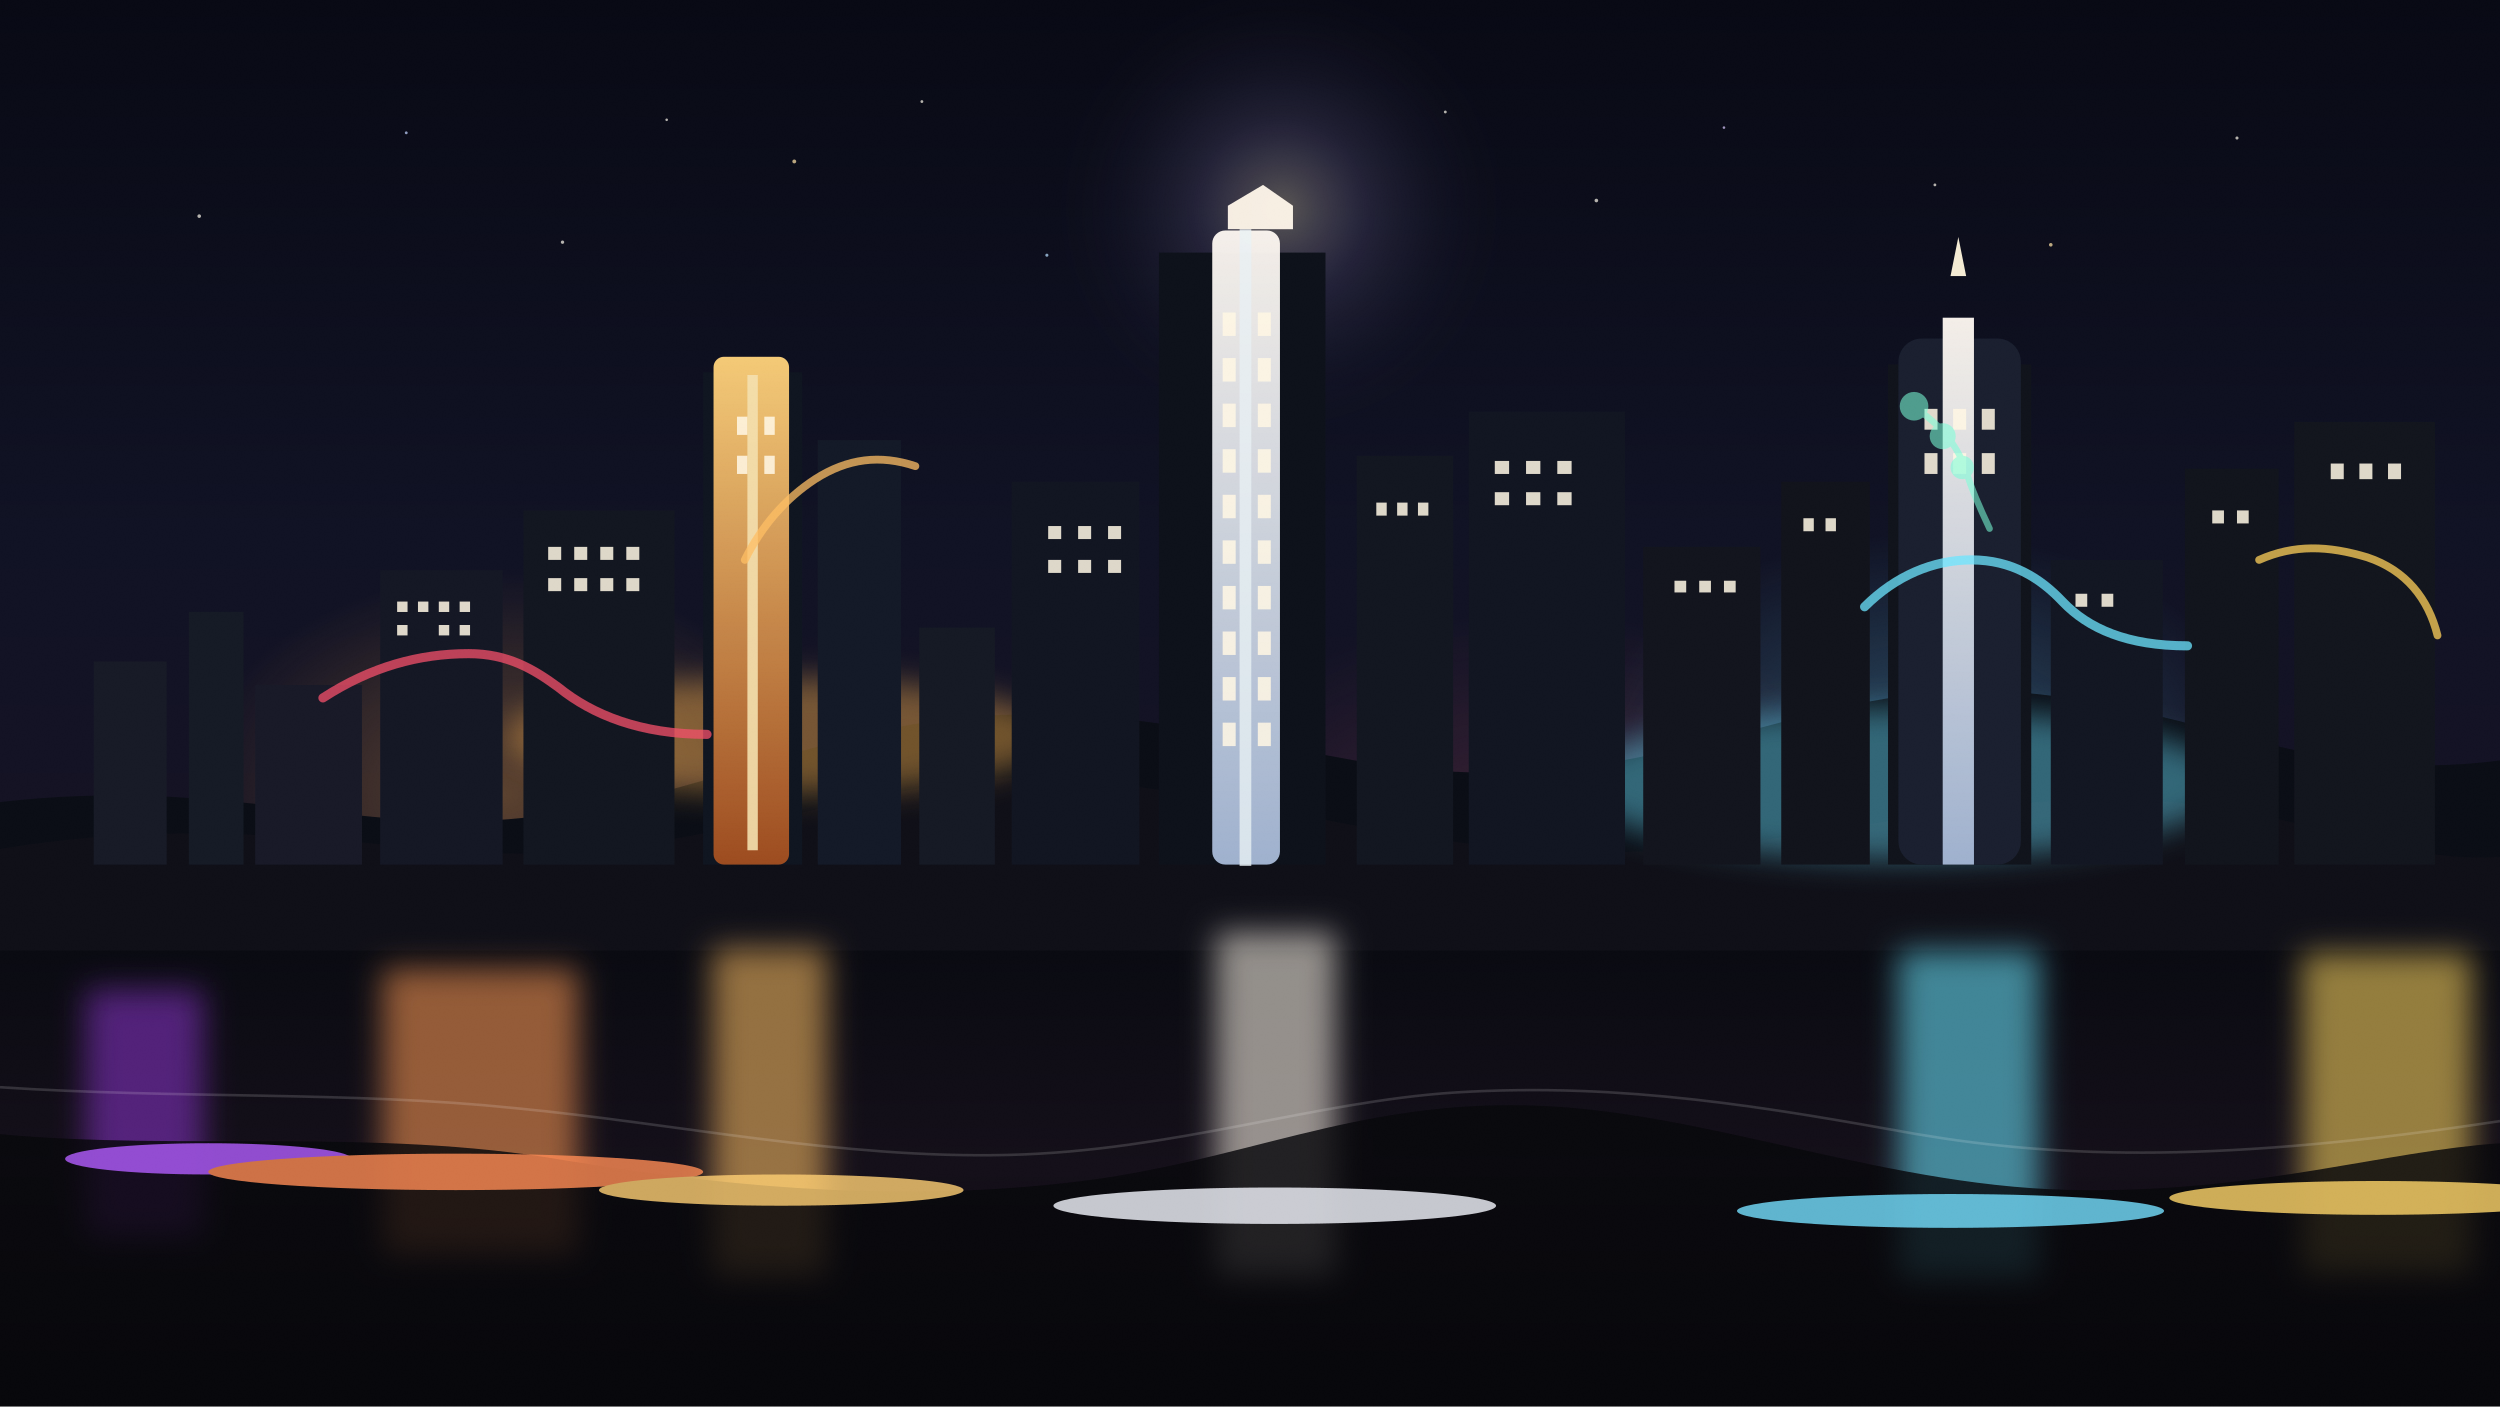
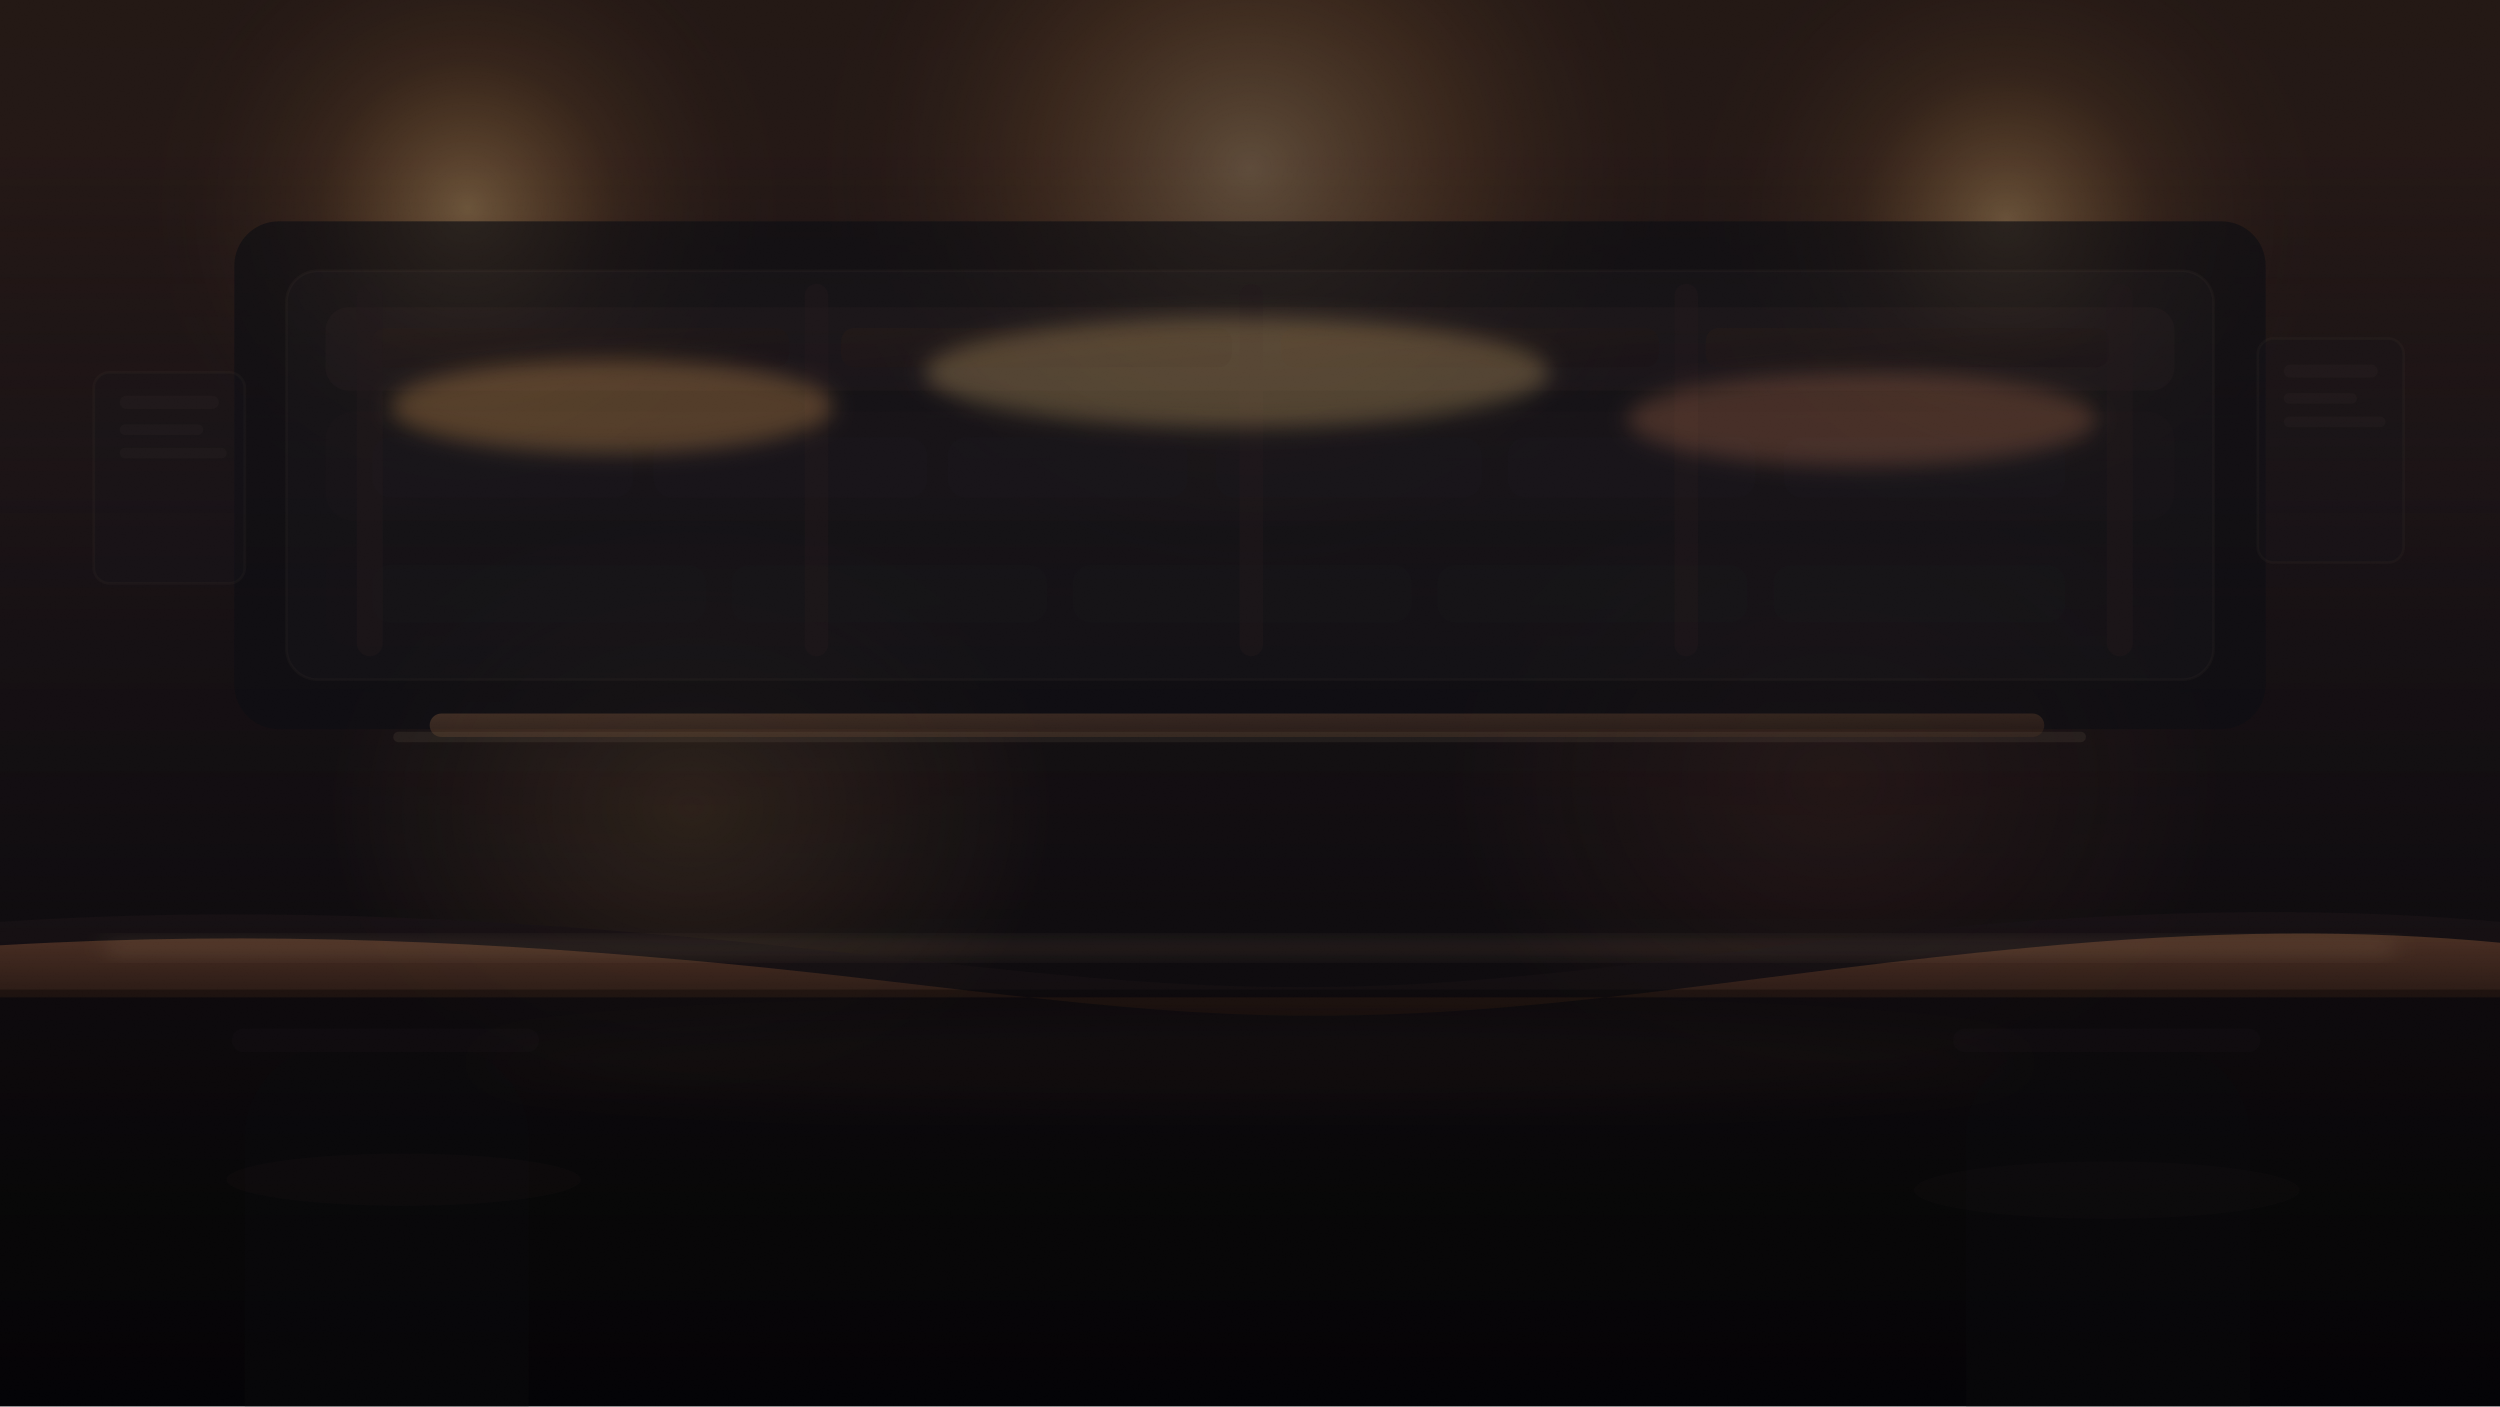
<svg xmlns="http://www.w3.org/2000/svg" width="1920" height="1080" viewBox="0 0 1920 1080" fill="none">
  <defs>
-     <linearGradient id="sky" x1="960" y1="0" x2="960" y2="1080" gradientUnits="userSpaceOnUse">
-       <stop offset="0" stop-color="#080914" />
-       <stop offset="0.38" stop-color="#101224" />
-       <stop offset="0.72" stop-color="#171223" />
-       <stop offset="1" stop-color="#08070D" />
+     <linearGradient id="room" x1="960" y1="0" x2="960" y2="1080" gradientUnits="userSpaceOnUse">
+       <stop offset="0" stop-color="#110D10" />
+       <stop offset="0.34" stop-color="#171115" />
+       <stop offset="0.7" stop-color="#0E0B0E" />
+       <stop offset="1" stop-color="#060508" />
    </linearGradient>
-     <linearGradient id="water" x1="960" y1="730" x2="960" y2="1080" gradientUnits="userSpaceOnUse">
-       <stop offset="0" stop-color="#090A11" />
-       <stop offset="0.48" stop-color="#140F19" />
-       <stop offset="1" stop-color="#050509" />
+     <linearGradient id="wallWarm" x1="960" y1="120" x2="960" y2="760" gradientUnits="userSpaceOnUse">
+       <stop offset="0" stop-color="#3C251A" stop-opacity="0.42" />
+       <stop offset="0.48" stop-color="#241815" stop-opacity="0.18" />
+       <stop offset="1" stop-color="#0A090C" stop-opacity="0" />
    </linearGradient>
-     <radialGradient id="moonGlow" cx="0" cy="0" r="1" gradientUnits="userSpaceOnUse" gradientTransform="translate(984 160) rotate(90) scale(180 180)">
-       <stop stop-color="#FFF1C9" stop-opacity="0.32" />
-       <stop offset="0.38" stop-color="#C3B3FF" stop-opacity="0.12" />
-       <stop offset="1" stop-color="#080914" stop-opacity="0" />
+     <linearGradient id="counterFront" x1="960" y1="700" x2="960" y2="1080" gradientUnits="userSpaceOnUse">
+       <stop offset="0" stop-color="#181114" />
+       <stop offset="0.4" stop-color="#0E0B0D" />
+       <stop offset="1" stop-color="#050407" />
+     </linearGradient>
+     <linearGradient id="counterTop" x1="0" y1="0" x2="0" y2="1">
+       <stop offset="0" stop-color="#5B3929" />
+       <stop offset="1" stop-color="#241611" />
+     </linearGradient>
+     <linearGradient id="woodDark" x1="0" y1="0" x2="1" y2="1">
+       <stop offset="0" stop-color="#2B1D16" />
+       <stop offset="1" stop-color="#171013" />
+     </linearGradient>
+     <linearGradient id="frame" x1="0" y1="0" x2="1" y2="1">
+       <stop offset="0" stop-color="#6B4A34" />
+       <stop offset="1" stop-color="#332118" />
+     </linearGradient>
+     <radialGradient id="lampLeft" cx="0" cy="0" r="1" gradientUnits="userSpaceOnUse" gradientTransform="translate(360 160) rotate(90) scale(250 250)">
+       <stop stop-color="#FFD38A" stop-opacity="0.5" />
+       <stop offset="0.45" stop-color="#F3A854" stop-opacity="0.14" />
+       <stop offset="1" stop-color="#100D10" stop-opacity="0" />
    </radialGradient>
-     <radialGradient id="amberGlow" cx="0" cy="0" r="1" gradientUnits="userSpaceOnUse" gradientTransform="translate(385 610) rotate(90) scale(170 240)">
-       <stop stop-color="#FFAE49" stop-opacity="0.3" />
-       <stop offset="1" stop-color="#FFAE49" stop-opacity="0" />
+     <radialGradient id="lampCenter" cx="0" cy="0" r="1" gradientUnits="userSpaceOnUse" gradientTransform="translate(960 130) rotate(90) scale(320 340)">
+       <stop stop-color="#FFE1A7" stop-opacity="0.42" />
+       <stop offset="0.5" stop-color="#DB9750" stop-opacity="0.16" />
+       <stop offset="1" stop-color="#100D10" stop-opacity="0" />
    </radialGradient>
-     <radialGradient id="cyanGlow" cx="0" cy="0" r="1" gradientUnits="userSpaceOnUse" gradientTransform="translate(1480 580) rotate(90) scale(170 260)">
-       <stop stop-color="#65D9FF" stop-opacity="0.28" />
-       <stop offset="1" stop-color="#65D9FF" stop-opacity="0" />
+     <radialGradient id="lampRight" cx="0" cy="0" r="1" gradientUnits="userSpaceOnUse" gradientTransform="translate(1540 170) rotate(90) scale(250 250)">
+       <stop stop-color="#FFD38A" stop-opacity="0.48" />
+       <stop offset="0.45" stop-color="#F3A854" stop-opacity="0.12" />
+       <stop offset="1" stop-color="#100D10" stop-opacity="0" />
    </radialGradient>
-     <radialGradient id="roseGlow" cx="0" cy="0" r="1" gradientUnits="userSpaceOnUse" gradientTransform="translate(1180 660) rotate(90) scale(190 290)">
-       <stop stop-color="#FF6F87" stop-opacity="0.18" />
-       <stop offset="1" stop-color="#FF6F87" stop-opacity="0" />
+     <radialGradient id="amberGlow" cx="0" cy="0" r="1" gradientUnits="userSpaceOnUse" gradientTransform="translate(530 620) rotate(90) scale(230 280)">
+       <stop stop-color="#FFB665" stop-opacity="0.12" />
+       <stop offset="1" stop-color="#FFB665" stop-opacity="0" />
    </radialGradient>
-     <linearGradient id="towerLight" x1="0" y1="0" x2="0" y2="1">
-       <stop offset="0" stop-color="#FFF9F2" />
-       <stop offset="1" stop-color="#A6B9D7" />
-     </linearGradient>
-     <linearGradient id="amberTower" x1="0" y1="0" x2="0" y2="1">
-       <stop offset="0" stop-color="#FFD37B" />
-       <stop offset="1" stop-color="#A44E1F" />
-     </linearGradient>
-     <filter id="blur32" x="-20%" y="-20%" width="140%" height="140%">
-       <feGaussianBlur stdDeviation="32" />
+     <radialGradient id="rubyGlow" cx="0" cy="0" r="1" gradientUnits="userSpaceOnUse" gradientTransform="translate(1410 600) rotate(90) scale(250 300)">
+       <stop stop-color="#C96B4B" stop-opacity="0.1" />
+       <stop offset="1" stop-color="#C96B4B" stop-opacity="0" />
+     </radialGradient>
+     <filter id="blur18" x="-20%" y="-20%" width="140%" height="140%">
+       <feGaussianBlur stdDeviation="18" />
    </filter>
-     <filter id="blur12" x="-20%" y="-20%" width="140%" height="140%">
-       <feGaussianBlur stdDeviation="12" />
+     <filter id="blur8" x="-20%" y="-20%" width="140%" height="140%">
+       <feGaussianBlur stdDeviation="8" />
    </filter>
    <filter id="grain">
-       <feTurbulence type="fractalNoise" baseFrequency="0.85" numOctaves="2" seed="9" stitchTiles="stitch" />
+       <feTurbulence type="fractalNoise" baseFrequency="0.82" numOctaves="2" seed="13" stitchTiles="stitch" />
      <feColorMatrix type="saturate" values="0" />
      <feComponentTransfer>
-         <feFuncA type="table" tableValues="0 0.03" />
+         <feFuncA type="table" tableValues="0 0.028" />
      </feComponentTransfer>
    </filter>
  </defs>
-   <rect width="1920" height="1080" fill="url(#sky)" />
-   <rect width="1920" height="1080" fill="url(#moonGlow)" />
+   <rect width="1920" height="1080" fill="url(#room)" />
+   <rect width="1920" height="1080" fill="url(#lampLeft)" />
+   <rect width="1920" height="1080" fill="url(#lampCenter)" />
+   <rect width="1920" height="1080" fill="url(#lampRight)" />
  <rect width="1920" height="1080" fill="url(#amberGlow)" />
-   <rect width="1920" height="1080" fill="url(#cyanGlow)" />
-   <rect width="1920" height="1080" fill="url(#roseGlow)" />
-   <g opacity="0.72">
-     <circle cx="153" cy="166" r="1.4" fill="#F8F4E8" />
-     <circle cx="312" cy="102" r="1.1" fill="#C1D4FF" />
-     <circle cx="432" cy="186" r="1.3" fill="#F8F4E8" />
-     <circle cx="512" cy="92" r="1" fill="#F8F4E8" />
-     <circle cx="610" cy="124" r="1.5" fill="#FFE3A6" />
-     <circle cx="708" cy="78" r="1.1" fill="#F8F4E8" />
-     <circle cx="804" cy="196" r="1.2" fill="#B7DEFF" />
-     <circle cx="1110" cy="86" r="1.1" fill="#F8F4E8" />
-     <circle cx="1226" cy="154" r="1.4" fill="#F8F4E8" />
-     <circle cx="1324" cy="98" r="1" fill="#D9C8FF" />
-     <circle cx="1486" cy="142" r="1.1" fill="#F8F4E8" />
-     <circle cx="1575" cy="188" r="1.4" fill="#FFE3A6" />
-     <circle cx="1718" cy="106" r="1.2" fill="#F8F4E8" />
+   <rect width="1920" height="1080" fill="url(#rubyGlow)" />
+   <rect width="1920" height="1080" fill="url(#wallWarm)" />
+   <g opacity="0.68">
+     <rect x="180" y="170" width="1560" height="390" rx="34" fill="#0D0D11" />
+     <rect x="220" y="208" width="1480" height="314" rx="24" fill="#121116" stroke="rgba(255,225,184,0.04)" stroke-width="2" />
+     <rect x="250" y="236" width="1420" height="64" rx="18" fill="#19161A" />
+     <rect x="250" y="316" width="1420" height="84" rx="22" fill="#141317" />
+     <rect x="250" y="418" width="1420" height="78" rx="20" fill="#131216" />
  </g>
-   <path d="M0 616C172 596 274 642 403 628C545 613 638 553 771 549C918 544 1004 589 1124 593C1303 599 1404 518 1554 532C1697 545 1775 603 1920 584V768H0V616Z" fill="#0A0D15" />
-   <path d="M0 652C188 621 319 661 427 655C576 646 697 591 810 598C960 607 1097 661 1257 654C1410 647 1530 604 1667 616C1773 625 1844 664 1920 658V779H0V652Z" fill="#111018" opacity="0.7" />
-   <g filter="url(#blur12)" opacity="0.42">
-     <ellipse cx="600" cy="565" rx="210" ry="44" fill="#FFB34C" />
-     <ellipse cx="1460" cy="602" rx="250" ry="58" fill="#68E1FF" />
+   <g opacity="0.36">
+     <rect x="286" y="252" width="320" height="30" rx="10" fill="url(#woodDark)" />
+     <rect x="646" y="252" width="300" height="30" rx="10" fill="url(#woodDark)" />
+     <rect x="984" y="252" width="290" height="30" rx="10" fill="url(#woodDark)" />
+     <rect x="1310" y="252" width="310" height="30" rx="10" fill="url(#woodDark)" />
+     <rect x="286" y="336" width="200" height="46" rx="14" fill="#18171C" />
+     <rect x="502" y="336" width="210" height="46" rx="14" fill="#18171C" />
+     <rect x="728" y="336" width="184" height="46" rx="14" fill="#18171C" />
+     <rect x="934" y="336" width="204" height="46" rx="14" fill="#18171C" />
+     <rect x="1158" y="336" width="190" height="46" rx="14" fill="#18171C" />
+     <rect x="1370" y="336" width="216" height="46" rx="14" fill="#18171C" />
+     <rect x="286" y="434" width="256" height="44" rx="14" fill="#17161A" />
+     <rect x="562" y="434" width="242" height="44" rx="14" fill="#17161A" />
+     <rect x="824" y="434" width="260" height="44" rx="14" fill="#17161A" />
+     <rect x="1104" y="434" width="238" height="44" rx="14" fill="#17161A" />
+     <rect x="1362" y="434" width="224" height="44" rx="14" fill="#17161A" />
  </g>
-   <g>
-     <rect x="72" y="508" width="56" height="156" fill="#171A26" />
-     <rect x="145" y="470" width="42" height="194" fill="#151A25" />
-     <rect x="196" y="526" width="82" height="138" fill="#181927" />
-     <rect x="292" y="438" width="94" height="226" fill="#141724" />
-     <rect x="402" y="392" width="116" height="272" fill="#121620" />
-     <rect x="540" y="286" width="76" height="378" fill="#0F1520" />
-     <rect x="628" y="338" width="64" height="326" fill="#131927" />
-     <rect x="706" y="482" width="58" height="182" fill="#151924" />
-     <rect x="777" y="370" width="98" height="294" fill="#111521" />
-     <rect x="890" y="194" width="128" height="470" fill="#0D111A" />
-     <rect x="1042" y="350" width="74" height="314" fill="#121620" />
-     <rect x="1128" y="316" width="120" height="348" fill="#111521" />
-     <rect x="1262" y="420" width="90" height="244" fill="#12141D" />
-     <rect x="1368" y="370" width="68" height="294" fill="#11131B" />
-     <rect x="1450" y="280" width="110" height="384" fill="#10131B" />
-     <rect x="1575" y="430" width="86" height="234" fill="#121622" />
-     <rect x="1678" y="360" width="72" height="304" fill="#11141C" />
-     <rect x="1762" y="324" width="108" height="340" fill="#12151D" />
+   <g opacity="0.42">
+     <rect x="274" y="218" width="20" height="286" rx="10" fill="#21171A" />
+     <rect x="618" y="218" width="18" height="286" rx="9" fill="#21171A" />
+     <rect x="952" y="218" width="18" height="286" rx="9" fill="#21171A" />
+     <rect x="1286" y="218" width="18" height="286" rx="9" fill="#21171A" />
+     <rect x="1618" y="218" width="20" height="286" rx="10" fill="#21171A" />
  </g>
-   <g opacity="0.95">
-     <rect x="931" y="177" width="52" height="487" rx="10" fill="url(#towerLight)" />
-     <rect x="952" y="176" width="9" height="489" fill="#F2FBFF" opacity="0.8" />
-     <path d="M943 158L970 142L993 158V176H943V158Z" fill="#FFF7EA" />
-     <rect x="1458" y="260" width="94" height="404" rx="18" fill="#1A2030" />
-     <rect x="1492" y="244" width="24" height="420" fill="url(#towerLight)" />
-     <path d="M1498 212L1504 182L1510 212H1498Z" fill="#FFF6DD" />
-     <rect x="548" y="274" width="58" height="390" rx="8" fill="url(#amberTower)" />
-     <rect x="574" y="288" width="8" height="365" fill="#FFEAB5" opacity="0.9" />
+   <g opacity="0.26" filter="url(#blur8)">
+     <ellipse cx="470" cy="312" rx="170" ry="36" fill="#FFB45F" />
+     <ellipse cx="950" cy="286" rx="240" ry="42" fill="#F0C47A" />
+     <ellipse cx="1430" cy="322" rx="180" ry="36" fill="#CC7D57" />
  </g>
-   <g opacity="0.86">
-     <g fill="#FFF7E4">
-       <rect x="305" y="462" width="8" height="8" />
-       <rect x="321" y="462" width="8" height="8" />
-       <rect x="337" y="462" width="8" height="8" />
-       <rect x="353" y="462" width="8" height="8" />
-       <rect x="305" y="480" width="8" height="8" />
-       <rect x="337" y="480" width="8" height="8" />
-       <rect x="353" y="480" width="8" height="8" />
-       <rect x="421" y="420" width="10" height="10" />
-       <rect x="441" y="420" width="10" height="10" />
-       <rect x="461" y="420" width="10" height="10" />
-       <rect x="481" y="420" width="10" height="10" />
-       <rect x="421" y="444" width="10" height="10" />
-       <rect x="441" y="444" width="10" height="10" />
-       <rect x="461" y="444" width="10" height="10" />
-       <rect x="481" y="444" width="10" height="10" />
-       <rect x="566" y="320" width="8" height="14" />
-       <rect x="587" y="320" width="8" height="14" />
-       <rect x="566" y="350" width="8" height="14" />
-       <rect x="587" y="350" width="8" height="14" />
-       <rect x="805" y="404" width="10" height="10" />
-       <rect x="828" y="404" width="10" height="10" />
-       <rect x="851" y="404" width="10" height="10" />
-       <rect x="805" y="430" width="10" height="10" />
-       <rect x="828" y="430" width="10" height="10" />
-       <rect x="851" y="430" width="10" height="10" />
-       <rect x="939" y="240" width="10" height="18" />
-       <rect x="966" y="240" width="10" height="18" />
-       <rect x="939" y="275" width="10" height="18" />
-       <rect x="966" y="275" width="10" height="18" />
-       <rect x="939" y="310" width="10" height="18" />
-       <rect x="966" y="310" width="10" height="18" />
-       <rect x="939" y="345" width="10" height="18" />
-       <rect x="966" y="345" width="10" height="18" />
-       <rect x="939" y="380" width="10" height="18" />
-       <rect x="966" y="380" width="10" height="18" />
-       <rect x="939" y="415" width="10" height="18" />
-       <rect x="966" y="415" width="10" height="18" />
-       <rect x="939" y="450" width="10" height="18" />
-       <rect x="966" y="450" width="10" height="18" />
-       <rect x="939" y="485" width="10" height="18" />
-       <rect x="966" y="485" width="10" height="18" />
-       <rect x="939" y="520" width="10" height="18" />
-       <rect x="966" y="520" width="10" height="18" />
-       <rect x="939" y="555" width="10" height="18" />
-       <rect x="966" y="555" width="10" height="18" />
-       <rect x="1057" y="386" width="8" height="10" />
-       <rect x="1073" y="386" width="8" height="10" />
-       <rect x="1089" y="386" width="8" height="10" />
-       <rect x="1148" y="354" width="11" height="10" />
-       <rect x="1172" y="354" width="11" height="10" />
-       <rect x="1196" y="354" width="11" height="10" />
-       <rect x="1148" y="378" width="11" height="10" />
-       <rect x="1172" y="378" width="11" height="10" />
-       <rect x="1196" y="378" width="11" height="10" />
-       <rect x="1286" y="446" width="9" height="9" />
-       <rect x="1305" y="446" width="9" height="9" />
-       <rect x="1324" y="446" width="9" height="9" />
-       <rect x="1385" y="398" width="8" height="10" />
-       <rect x="1402" y="398" width="8" height="10" />
-       <rect x="1478" y="314" width="10" height="16" />
-       <rect x="1500" y="314" width="10" height="16" />
-       <rect x="1522" y="314" width="10" height="16" />
-       <rect x="1478" y="348" width="10" height="16" />
-       <rect x="1500" y="348" width="10" height="16" />
-       <rect x="1522" y="348" width="10" height="16" />
-       <rect x="1594" y="456" width="9" height="10" />
-       <rect x="1614" y="456" width="9" height="10" />
-       <rect x="1699" y="392" width="9" height="10" />
-       <rect x="1718" y="392" width="9" height="10" />
-       <rect x="1790" y="356" width="10" height="12" />
-       <rect x="1812" y="356" width="10" height="12" />
-       <rect x="1834" y="356" width="10" height="12" />
-     </g>
+   <g opacity="0.5">
+     <rect x="330" y="548" width="1240" height="18" rx="9" fill="url(#frame)" />
+     <rect x="302" y="562" width="1300" height="8" rx="4" fill="rgba(255,226,176,0.12)" />
  </g>
-   <g opacity="0.75">
-     <path d="M248 536C285 512 322 502 360 502C390 502 410 514 429 528C455 549 492 564 543 564" stroke="#F54F6A" stroke-width="7" stroke-linecap="round" />
-     <path d="M1432 466C1456 442 1485 430 1514 430C1545 430 1567 444 1584 462C1604 483 1634 496 1680 496" stroke="#6BE6FF" stroke-width="7" stroke-linecap="round" />
-     <path d="M1735 430C1762 418 1788 419 1818 428C1848 438 1865 460 1872 488" stroke="#FFD058" stroke-width="6" stroke-linecap="round" />
-     <path d="M572 430C585 404 603 383 626 368C651 352 676 349 703 358" stroke="#FFBF63" stroke-width="6" stroke-linecap="round" />
+   <g opacity="0.78">
+     <path d="M0 708C180 696 358 704 532 720C714 736 854 760 1018 758C1200 756 1356 722 1548 708C1688 698 1808 698 1920 708V1080H0V708Z" fill="url(#counterFront)" />
+     <path d="M0 726C206 714 386 724 556 740C742 758 874 782 1026 780C1204 778 1360 746 1556 728C1700 714 1814 714 1920 724V766H0V726Z" fill="url(#counterTop)" />
+     <rect x="80" y="720" width="1760" height="16" rx="8" fill="rgba(255,214,154,0.12)" filter="url(#blur8)" />
+     <rect x="0" y="760" width="1920" height="320" fill="rgba(0,0,0,0.34)" />
  </g>
-   <g opacity="0.56">
-     <path d="M1528 406C1520 389 1514 375 1510 362C1504 343 1491 327 1472 314" stroke="#79FFD7" stroke-width="5" stroke-linecap="round" />
-     <circle cx="1470" cy="312" r="11" fill="#79FFD7" />
-     <circle cx="1492" cy="335" r="10" fill="#79FFD7" />
-     <circle cx="1507" cy="359" r="9" fill="#79FFD7" />
+   <g opacity="0.42">
+     <path d="M188 1080V874C188 834 220 802 260 802H334C374 802 406 834 406 874V1080" fill="#09090C" />
+     <path d="M1510 1080V874C1510 834 1542 802 1582 802H1656C1696 802 1728 834 1728 874V1080" fill="#09090C" />
+     <rect x="178" y="790" width="236" height="18" rx="9" fill="#120F12" />
+     <rect x="1500" y="790" width="236" height="18" rx="9" fill="#120F12" />
  </g>
-   <rect y="730" width="1920" height="350" fill="url(#water)" />
-   <g opacity="0.56" filter="url(#blur12)">
-     <rect x="66" y="760" width="90" height="190" fill="#8730C8" />
-     <rect x="294" y="744" width="150" height="220" fill="#FF9953" />
-     <rect x="547" y="728" width="88" height="252" fill="#FFBE63" />
-     <rect x="934" y="716" width="92" height="264" fill="#FFF7E9" />
-     <rect x="1458" y="730" width="108" height="252" fill="#6BE6FF" />
-     <rect x="1768" y="732" width="130" height="246" fill="#FFD65F" />
+   <g opacity="0.32">
+     <rect x="72" y="286" width="116" height="162" rx="12" fill="#161418" stroke="rgba(255,219,171,0.08)" stroke-width="2" />
+     <rect x="1734" y="260" width="112" height="172" rx="12" fill="#161418" stroke="rgba(255,219,171,0.08)" stroke-width="2" />
+     <rect x="92" y="304" width="76" height="10" rx="5" fill="#272126" />
+     <rect x="92" y="326" width="64" height="8" rx="4" fill="#272126" />
+     <rect x="92" y="344" width="82" height="8" rx="4" fill="#272126" />
+     <rect x="1754" y="280" width="72" height="10" rx="5" fill="#272126" />
+     <rect x="1754" y="302" width="56" height="8" rx="4" fill="#272126" />
+     <rect x="1754" y="320" width="78" height="8" rx="4" fill="#272126" />
  </g>
-   <g opacity="0.82">
-     <path d="M0 871C138 884 288 866 433 891C578 915 702 922 823 908C954 893 1039 845 1176 849C1313 853 1452 914 1602 914C1737 915 1832 884 1920 878V1080H0V871Z" fill="#07070B" />
-     <path d="M0 835C138 844 269 838 395 851C521 863 645 890 774 887C902 884 1009 846 1118 839C1248 831 1360 851 1472 871C1584 890 1709 893 1920 861" stroke="rgba(255,255,255,0.18)" stroke-width="2" />
+   <g opacity="0.22">
+     <ellipse cx="310" cy="906" rx="136" ry="20" fill="#1A1214" />
+     <ellipse cx="1618" cy="914" rx="148" ry="22" fill="#171114" />
+     <ellipse cx="960" cy="816" rx="600" ry="34" fill="rgba(255,201,126,0.08)" filter="url(#blur18)" />
  </g>
-   <g opacity="0.8">
-     <ellipse cx="160" cy="890" rx="110" ry="12" fill="#B35DFF" />
-     <ellipse cx="350" cy="900" rx="190" ry="14" fill="#FF8B54" />
-     <ellipse cx="600" cy="914" rx="140" ry="12" fill="#FFCF73" />
-     <ellipse cx="979" cy="926" rx="170" ry="14" fill="#F5F7FF" />
-     <ellipse cx="1498" cy="930" rx="164" ry="13" fill="#74E0FF" />
-     <ellipse cx="1826" cy="920" rx="160" ry="13" fill="#FFD669" />
-   </g>
-   <g opacity="0.2">
+   <g opacity="0.26">
    <rect width="1920" height="1080" filter="url(#grain)" />
  </g>
</svg>
